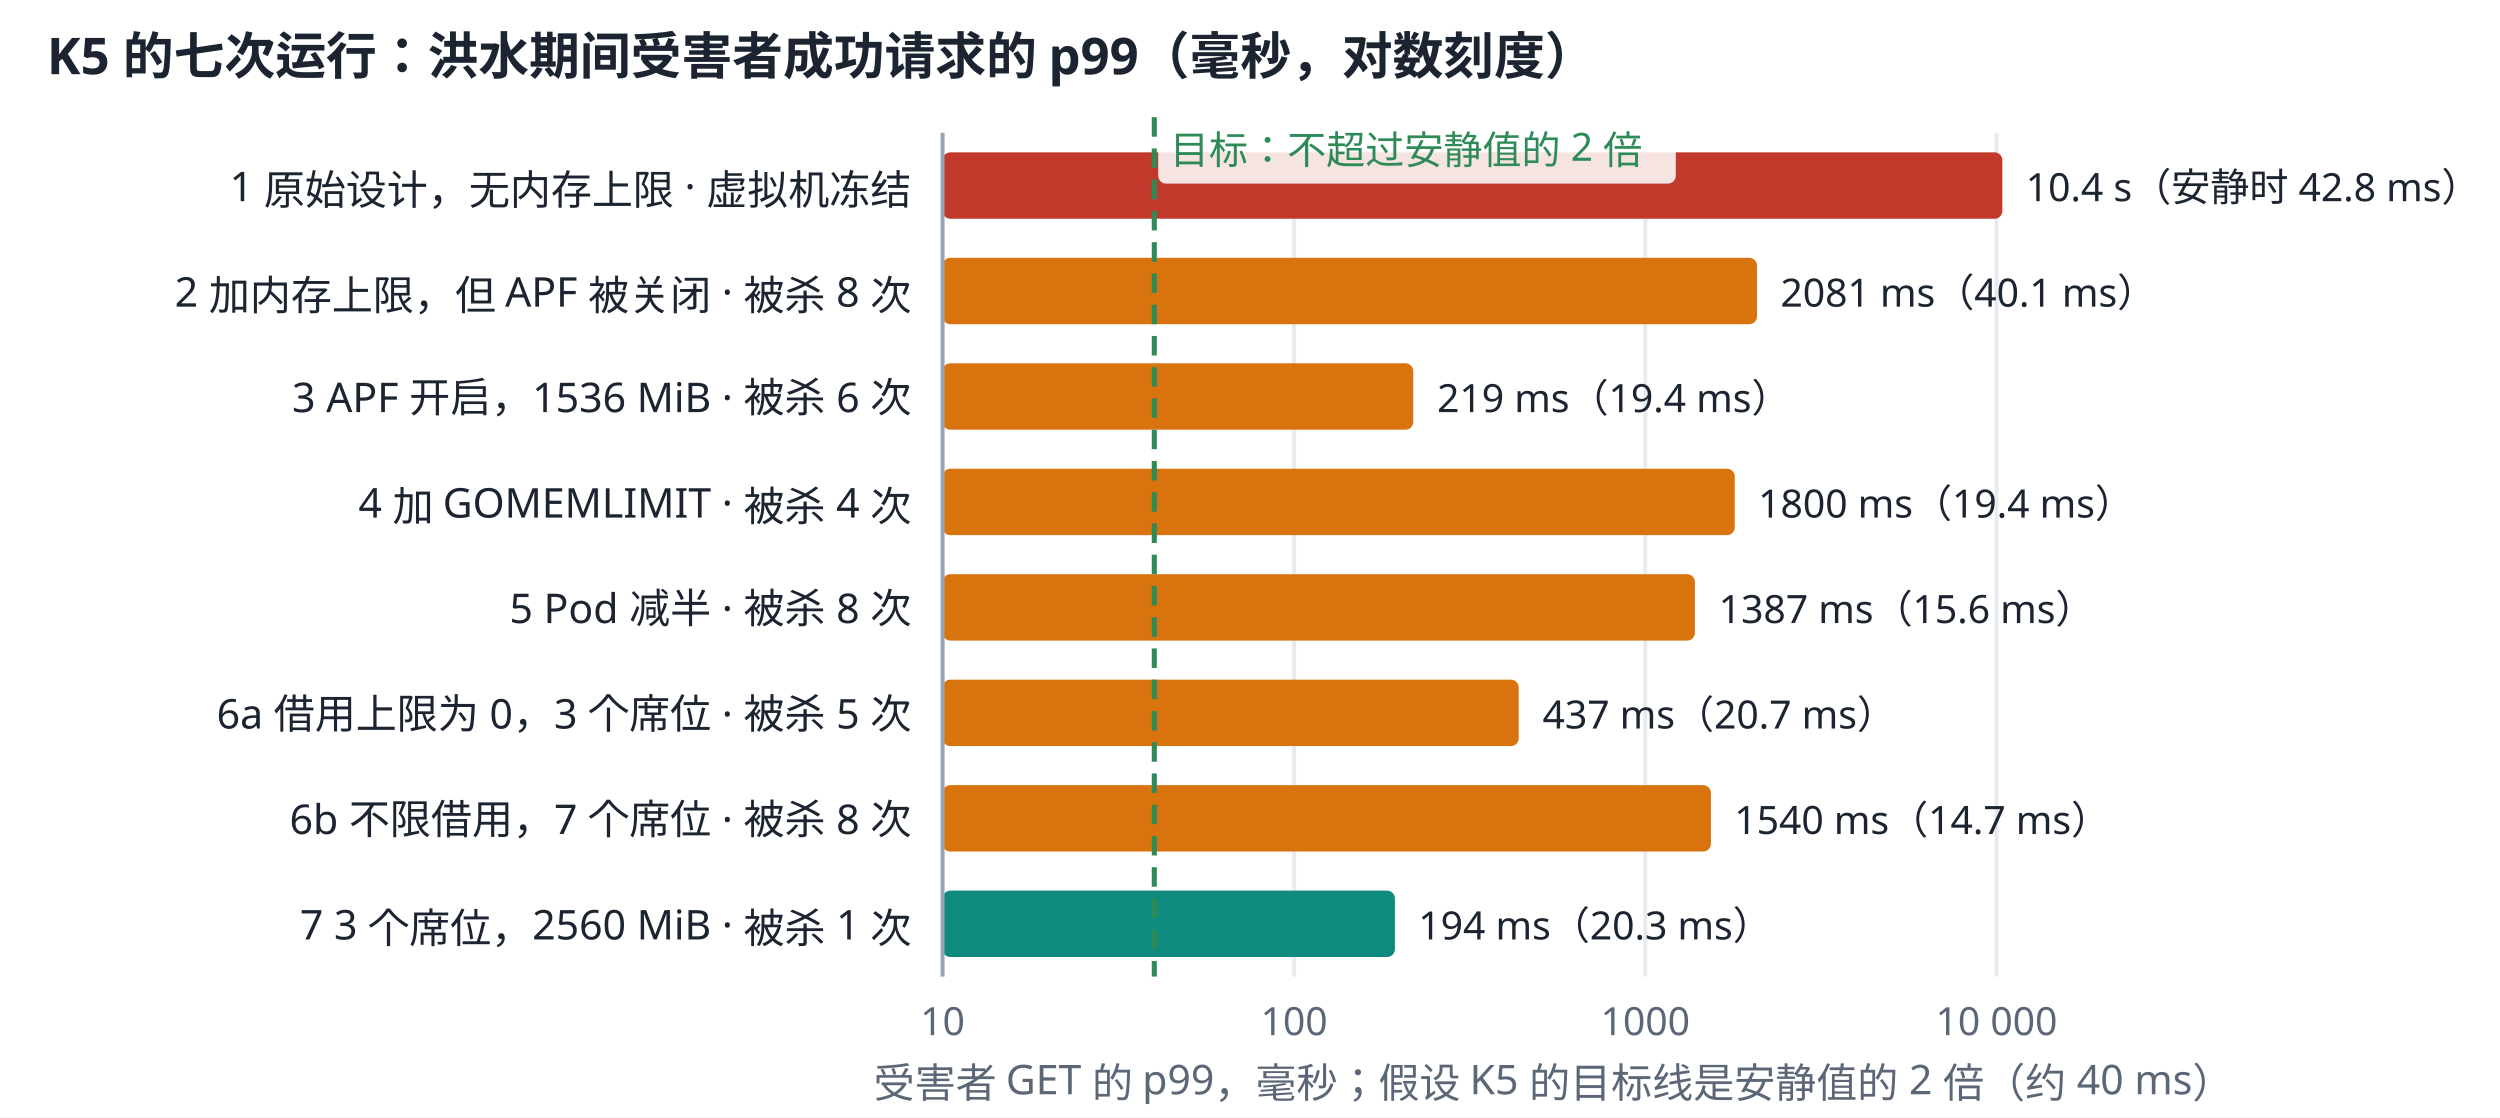
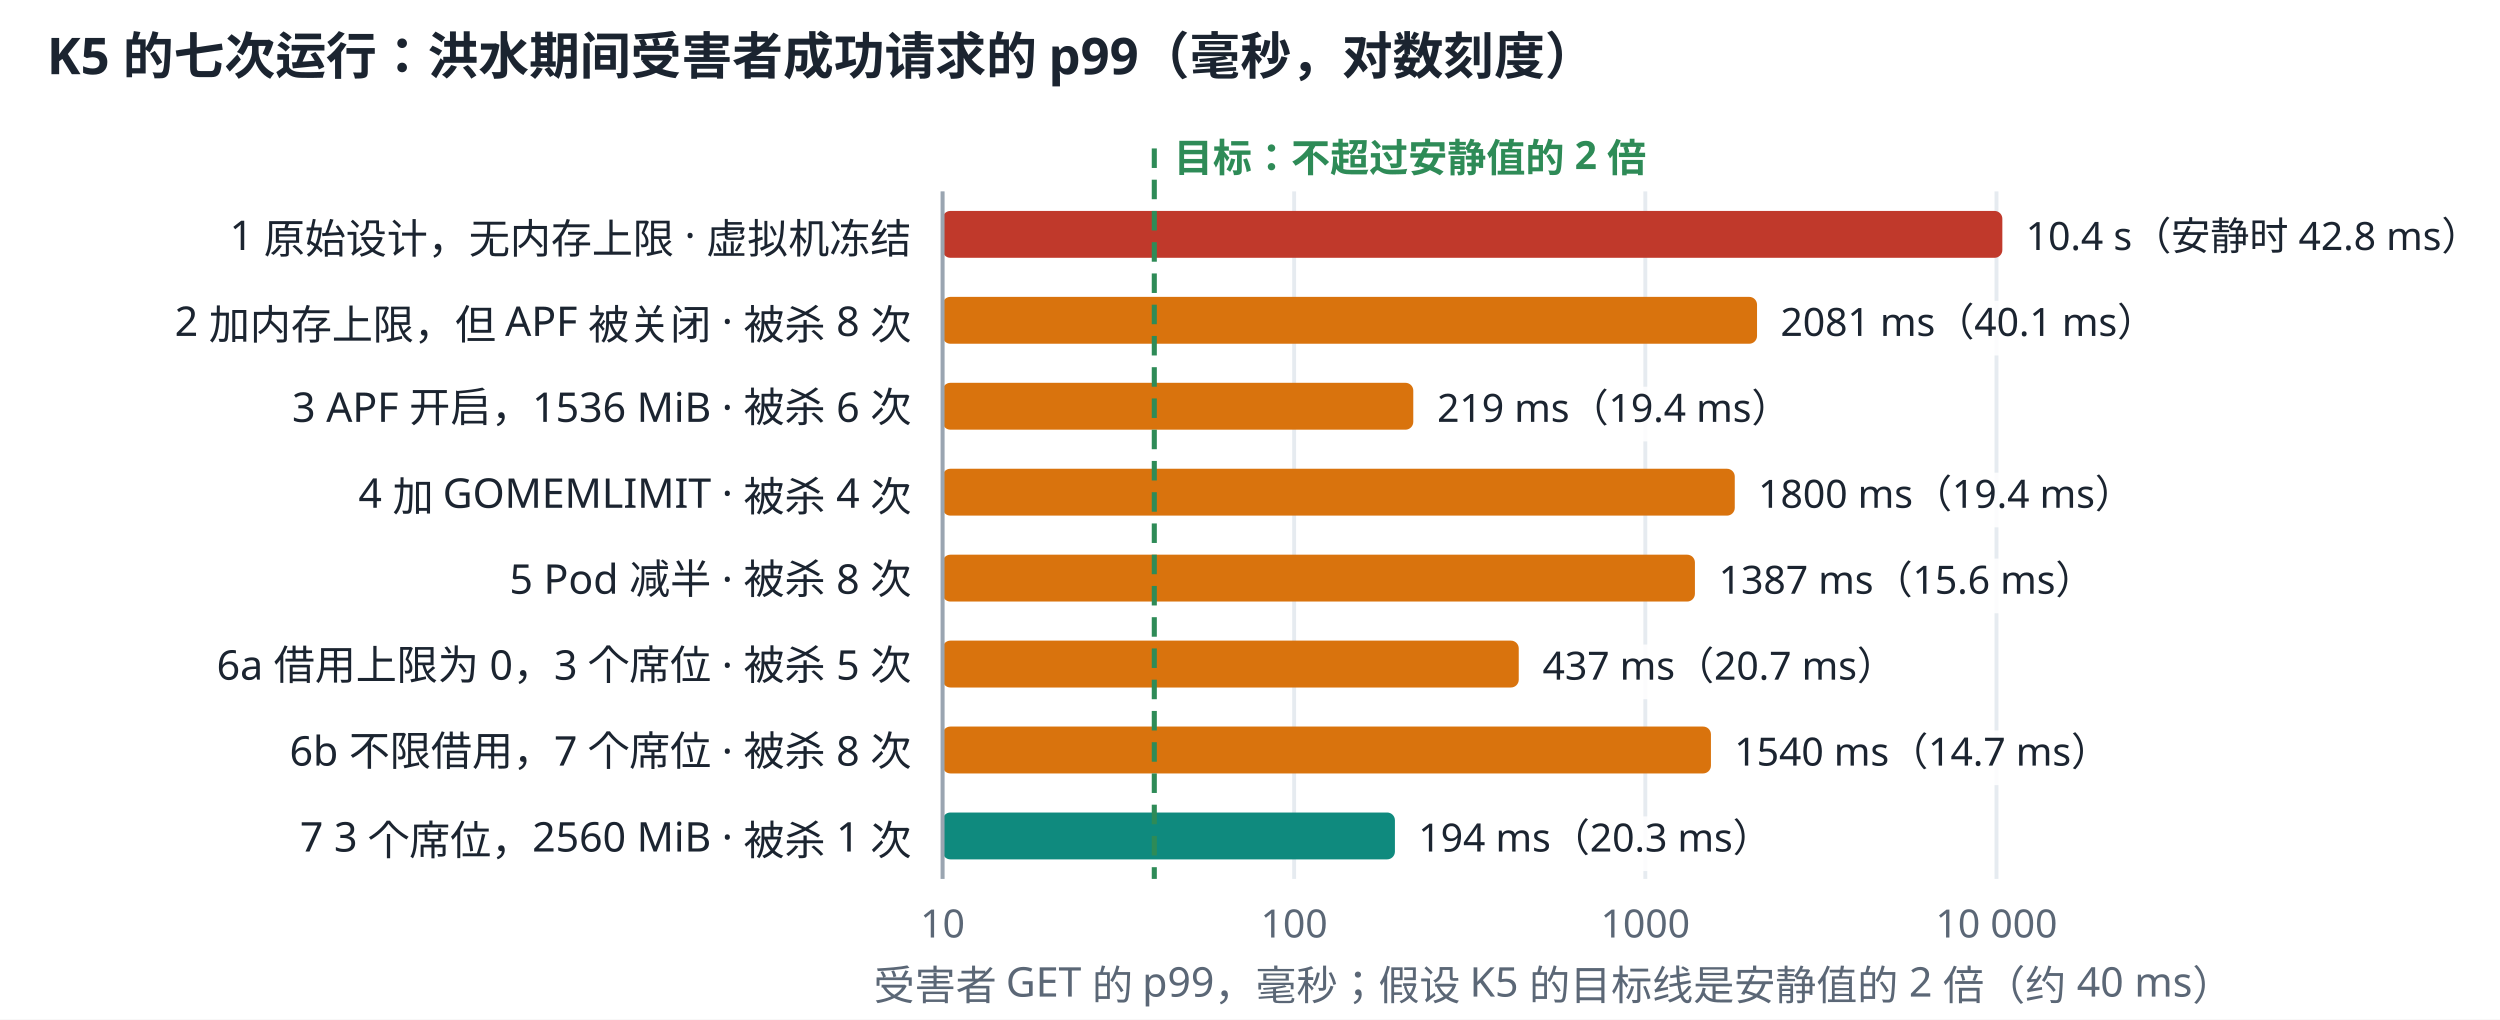
- <svg xmlns="http://www.w3.org/2000/svg" viewBox="0 0 640 286" width="640" height="286" font-family="'Segoe UI','Microsoft YaHei','Noto Sans SC',sans-serif">
+ <svg xmlns="http://www.w3.org/2000/svg" viewBox="0 0 640 261" width="640" height="261" font-family="'Segoe UI','Microsoft YaHei','Noto Sans SC',sans-serif">
  <rect width="100%" height="100%" fill="#ffffff" />
  <text x="12.0" y="19.0" font-size="13" fill="#1b2430" text-anchor="start" font-weight="600">K5 的七次运行：洪水期间受害者成功请求的 p99（毫秒，对数刻度）</text>
-   <line x1="241.3" y1="34.0" x2="241.3" y2="250.0" stroke="#e6ebf0" stroke-width="1.0" />
-   <text x="241.3" y="265.0" font-size="10" fill="#5b6776" text-anchor="middle" font-weight="normal">10</text>
-   <line x1="331.3" y1="34.0" x2="331.3" y2="250.0" stroke="#e6ebf0" stroke-width="1.0" />
-   <text x="331.3" y="265.0" font-size="10" fill="#5b6776" text-anchor="middle" font-weight="normal">100</text>
-   <line x1="421.2" y1="34.0" x2="421.2" y2="250.0" stroke="#e6ebf0" stroke-width="1.0" />
-   <text x="421.2" y="265.0" font-size="10" fill="#5b6776" text-anchor="middle" font-weight="normal">1000</text>
-   <line x1="511.1" y1="34.0" x2="511.1" y2="250.0" stroke="#e6ebf0" stroke-width="1.0" />
-   <text x="511.1" y="265.0" font-size="10" fill="#5b6776" text-anchor="middle" font-weight="normal">10 000</text>
-   <text x="233.3" y="51.5" font-size="10.5" fill="#1b2430" text-anchor="end" font-weight="normal">1  原始设计，无内存上限 · 虚拟机冻结</text>
-   <rect x="241.3" y="39.0" width="271.3" height="17.0" fill="#c0392b" stroke="none" stroke-width="1" rx="2" />
-   <text x="518.6" y="51.5" font-size="10" fill="#1b2430" text-anchor="start" font-weight="normal">10.4 s（安静时 42.8 ms）</text>
-   <text x="233.3" y="78.5" font-size="10.5" fill="#1b2430" text-anchor="end" font-weight="normal">2  加内存上限，但 APF 被关闭 · 被杀 8 次</text>
-   <rect x="241.3" y="66.0" width="208.5" height="17.0" fill="#d9730d" stroke="none" stroke-width="1" rx="2" />
-   <text x="455.8" y="78.5" font-size="10" fill="#1b2430" text-anchor="start" font-weight="normal">2081 ms（40.1 ms）</text>
-   <text x="233.3" y="105.5" font-size="10.5" fill="#1b2430" text-anchor="end" font-weight="normal">3  APF 开启，1536 MiB · 被杀 6 次</text>
-   <rect x="241.3" y="93.0" width="120.5" height="17.0" fill="#d9730d" stroke="none" stroke-width="1" rx="2" />
-   <text x="367.9" y="105.5" font-size="10" fill="#1b2430" text-anchor="start" font-weight="normal">219 ms（19.4 ms）</text>
-   <text x="233.3" y="132.5" font-size="10.5" fill="#1b2430" text-anchor="end" font-weight="normal">4  加 GOMEMLIMIT · 被杀 4 次</text>
-   <rect x="241.3" y="120.0" width="202.8" height="17.0" fill="#d9730d" stroke="none" stroke-width="1" rx="2" />
-   <text x="450.1" y="132.5" font-size="10" fill="#1b2430" text-anchor="start" font-weight="normal">1800 ms（19.4 ms）</text>
-   <text x="233.3" y="159.5" font-size="10.5" fill="#1b2430" text-anchor="end" font-weight="normal">5  Pod 减半 · 被杀 8 次</text>
-   <rect x="241.3" y="147.0" width="192.6" height="17.0" fill="#d9730d" stroke="none" stroke-width="1" rx="2" />
-   <text x="440.0" y="159.5" font-size="10" fill="#1b2430" text-anchor="start" font-weight="normal">1387 ms（15.6 ms）</text>
-   <text x="233.3" y="186.5" font-size="10.5" fill="#1b2430" text-anchor="end" font-weight="normal">6a 借用上限为 0，3 个席位 · 被杀 5 次</text>
-   <rect x="241.3" y="174.0" width="147.5" height="17.0" fill="#d9730d" stroke="none" stroke-width="1" rx="2" />
-   <text x="394.9" y="186.5" font-size="10" fill="#1b2430" text-anchor="start" font-weight="normal">437 ms（20.7 ms）</text>
-   <text x="233.3" y="213.5" font-size="10.5" fill="#1b2430" text-anchor="end" font-weight="normal">6b 不限借用，7 个席位 · 被杀 8 次</text>
-   <rect x="241.3" y="201.0" width="196.7" height="17.0" fill="#d9730d" stroke="none" stroke-width="1" rx="2" />
-   <text x="444.0" y="213.5" font-size="10" fill="#1b2430" text-anchor="start" font-weight="normal">1540 ms（14.7 ms）</text>
-   <text x="233.3" y="240.5" font-size="10.5" fill="#1b2430" text-anchor="end" font-weight="normal">7  3 个席位，2560 MiB · 被杀 1 次</text>
-   <rect x="241.3" y="228.0" width="115.8" height="17.0" fill="#0f8a7e" stroke="none" stroke-width="1" rx="2" />
-   <text x="363.1" y="240.5" font-size="10" fill="#1b2430" text-anchor="start" font-weight="normal">194 ms（20.3 ms）</text>
-   <line x1="295.5" y1="30.0" x2="295.5" y2="250.0" stroke="#2e8b57" stroke-width="1.3" stroke-dasharray="5 3" />
-   <rect x="296.5" y="33.0" width="132.5" height="14.0" fill="#ffffff" stroke="none" stroke-width="1" rx="2" opacity="0.86" />
-   <text x="299.5" y="42.0" font-size="10" fill="#2e8b57" text-anchor="start" font-weight="normal">目标：不超过安静值的 2 倍</text>
-   <line x1="241.3" y1="34.0" x2="241.3" y2="250.0" stroke="#9aa5b1" stroke-width="1.0" />
-   <text x="397.7" y="281.0" font-size="10.5" fill="#5b6776" text-anchor="middle" font-weight="normal">受害者 GET 的 p99，毫秒；假设 K5 的目标线是安静值的 2 倍（约 40 ms）</text>
+   <line x1="241.3" y1="49.0" x2="241.3" y2="225.0" stroke="#e6ebf0" stroke-width="1.0" />
+   <text x="241.3" y="240.0" font-size="10" fill="#5b6776" text-anchor="middle" font-weight="normal">10</text>
+   <line x1="331.3" y1="49.0" x2="331.3" y2="225.0" stroke="#e6ebf0" stroke-width="1.0" />
+   <text x="331.3" y="240.0" font-size="10" fill="#5b6776" text-anchor="middle" font-weight="normal">100</text>
+   <line x1="421.2" y1="49.0" x2="421.2" y2="225.0" stroke="#e6ebf0" stroke-width="1.0" />
+   <text x="421.2" y="240.0" font-size="10" fill="#5b6776" text-anchor="middle" font-weight="normal">1000</text>
+   <line x1="511.1" y1="49.0" x2="511.1" y2="225.0" stroke="#e6ebf0" stroke-width="1.0" />
+   <text x="511.1" y="240.0" font-size="10" fill="#5b6776" text-anchor="middle" font-weight="normal">10 000</text>
+   <text x="233.3" y="64.0" font-size="10.5" fill="#1b2430" text-anchor="end" font-weight="normal">1  原始设计，无内存上限 · 虚拟机冻结</text>
+   <rect x="241.3" y="54.0" width="271.3" height="12.0" fill="#c0392b" stroke="none" stroke-width="1" rx="2" />
+   <text x="233.3" y="86.0" font-size="10.5" fill="#1b2430" text-anchor="end" font-weight="normal">2  加内存上限，但 APF 被关闭 · 被杀 8 次</text>
+   <rect x="241.3" y="76.0" width="208.5" height="12.0" fill="#d9730d" stroke="none" stroke-width="1" rx="2" />
+   <text x="233.3" y="108.0" font-size="10.5" fill="#1b2430" text-anchor="end" font-weight="normal">3  APF 开启，1536 MiB · 被杀 6 次</text>
+   <rect x="241.3" y="98.0" width="120.5" height="12.0" fill="#d9730d" stroke="none" stroke-width="1" rx="2" />
+   <text x="233.3" y="130.0" font-size="10.5" fill="#1b2430" text-anchor="end" font-weight="normal">4  加 GOMEMLIMIT · 被杀 4 次</text>
+   <rect x="241.3" y="120.0" width="202.8" height="12.0" fill="#d9730d" stroke="none" stroke-width="1" rx="2" />
+   <text x="233.3" y="152.0" font-size="10.5" fill="#1b2430" text-anchor="end" font-weight="normal">5  Pod 减半 · 被杀 8 次</text>
+   <rect x="241.3" y="142.0" width="192.6" height="12.0" fill="#d9730d" stroke="none" stroke-width="1" rx="2" />
+   <text x="233.3" y="174.0" font-size="10.5" fill="#1b2430" text-anchor="end" font-weight="normal">6a 借用上限为 0，3 个席位 · 被杀 5 次</text>
+   <rect x="241.3" y="164.0" width="147.5" height="12.0" fill="#d9730d" stroke="none" stroke-width="1" rx="2" />
+   <text x="233.3" y="196.0" font-size="10.5" fill="#1b2430" text-anchor="end" font-weight="normal">6b 不限借用，7 个席位 · 被杀 8 次</text>
+   <rect x="241.3" y="186.0" width="196.7" height="12.0" fill="#d9730d" stroke="none" stroke-width="1" rx="2" />
+   <text x="233.3" y="218.0" font-size="10.5" fill="#1b2430" text-anchor="end" font-weight="normal">7  3 个席位，2560 MiB · 被杀 1 次</text>
+   <rect x="241.3" y="208.0" width="115.8" height="12.0" fill="#0f8a7e" stroke="none" stroke-width="1" rx="2" />
+   <line x1="295.5" y1="38.0" x2="295.5" y2="225.0" stroke="#2e8b57" stroke-width="1.3" stroke-dasharray="5 3" />
+   <text x="300.5" y="44.0" font-size="10" fill="#2e8b57" text-anchor="start" font-weight="600">目标：不超过安静值的 2 倍</text>
+   <rect x="515.6" y="55.0" width="133.0" height="14.0" fill="#ffffff" stroke="none" stroke-width="1" rx="2" opacity="0.86" />
+   <text x="518.6" y="64.0" font-size="10" fill="#1b2430" text-anchor="start" font-weight="normal">10.4 s（安静时 42.8 ms）</text>
+   <rect x="452.8" y="77.0" width="103.0" height="14.0" fill="#ffffff" stroke="none" stroke-width="1" rx="2" opacity="0.86" />
+   <text x="455.8" y="86.0" font-size="10" fill="#1b2430" text-anchor="start" font-weight="normal">2081 ms（40.1 ms）</text>
+   <rect x="364.9" y="99.0" width="97.5" height="14.0" fill="#ffffff" stroke="none" stroke-width="1" rx="2" opacity="0.86" />
+   <text x="367.9" y="108.0" font-size="10" fill="#1b2430" text-anchor="start" font-weight="normal">219 ms（19.4 ms）</text>
+   <rect x="447.1" y="121.0" width="103.0" height="14.0" fill="#ffffff" stroke="none" stroke-width="1" rx="2" opacity="0.86" />
+   <text x="450.1" y="130.0" font-size="10" fill="#1b2430" text-anchor="start" font-weight="normal">1800 ms（19.4 ms）</text>
+   <rect x="437.0" y="143.0" width="103.0" height="14.0" fill="#ffffff" stroke="none" stroke-width="1" rx="2" opacity="0.86" />
+   <text x="440.0" y="152.0" font-size="10" fill="#1b2430" text-anchor="start" font-weight="normal">1387 ms（15.6 ms）</text>
+   <rect x="391.9" y="165.0" width="97.5" height="14.0" fill="#ffffff" stroke="none" stroke-width="1" rx="2" opacity="0.86" />
+   <text x="394.9" y="174.0" font-size="10" fill="#1b2430" text-anchor="start" font-weight="normal">437 ms（20.7 ms）</text>
+   <rect x="441.0" y="187.0" width="103.0" height="14.0" fill="#ffffff" stroke="none" stroke-width="1" rx="2" opacity="0.86" />
+   <text x="444.0" y="196.0" font-size="10" fill="#1b2430" text-anchor="start" font-weight="normal">1540 ms（14.7 ms）</text>
+   <rect x="360.1" y="209.0" width="97.5" height="14.0" fill="#ffffff" stroke="none" stroke-width="1" rx="2" opacity="0.86" />
+   <text x="363.1" y="218.0" font-size="10" fill="#1b2430" text-anchor="start" font-weight="normal">194 ms（20.3 ms）</text>
+   <line x1="241.3" y1="49.0" x2="241.3" y2="225.0" stroke="#9aa5b1" stroke-width="1.0" />
+   <text x="397.7" y="256.0" font-size="10.5" fill="#5b6776" text-anchor="middle" font-weight="normal">受害者 GET 的 p99，毫秒；假设 K5 的目标线是安静值的 2 倍（约 40 ms）</text>
</svg>
